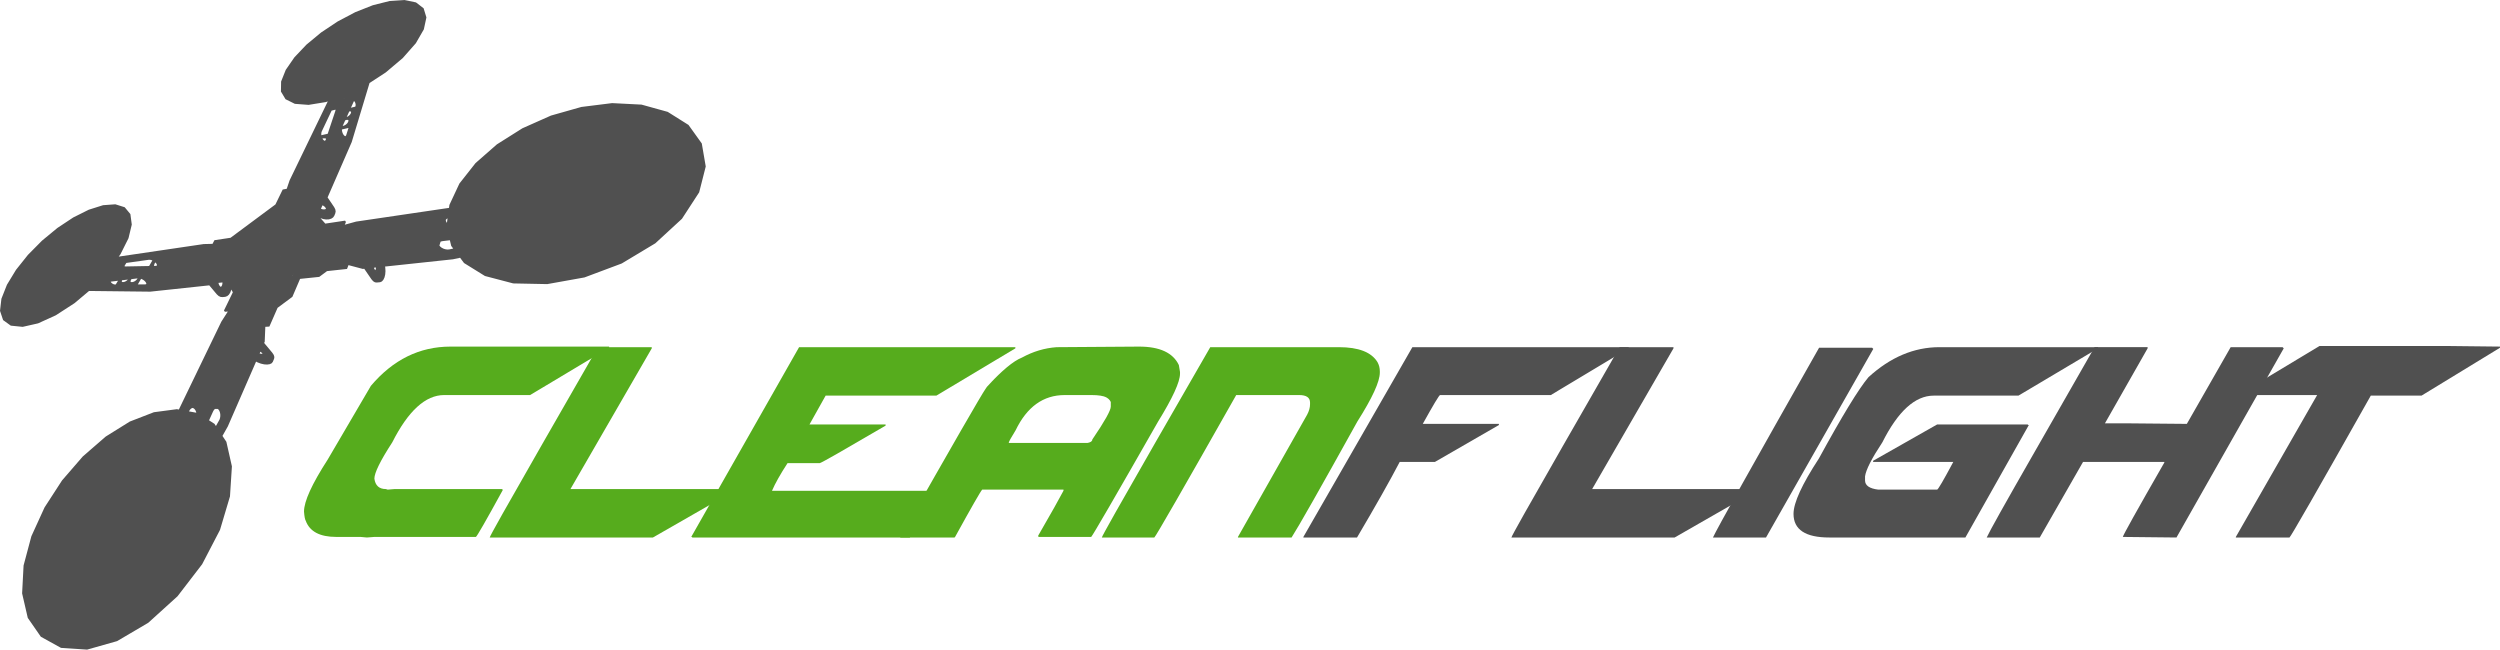
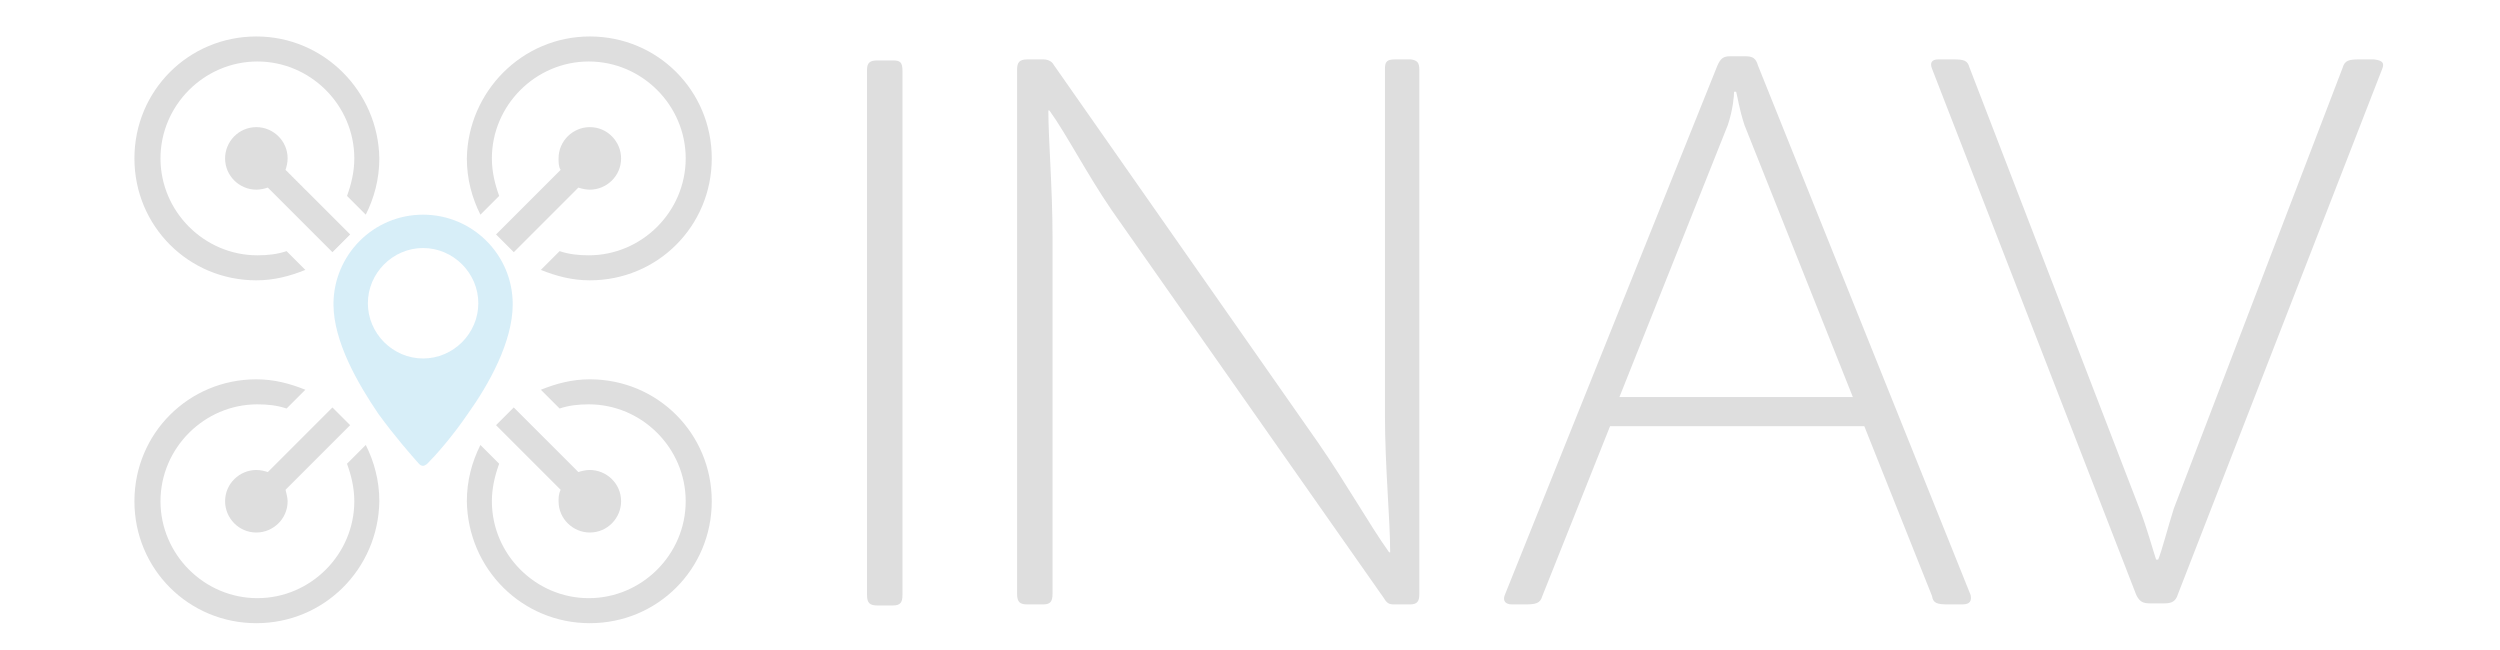
- <svg xmlns="http://www.w3.org/2000/svg" width="84.628mm" height="21.99mm" viewBox="0 0 299.863 77.918" id="svg4057" version="1.1">
-   <defs id="defs4059" />
-   <g id="layer1" transform="translate(-10.04131,-12.48394)">
-     <path id="path3751" d="m 64.078,54.057 19.024,0 0,0.139 -9.478,5.673 -10.307,0 c -2.237,0 -4.312,1.891 -6.226,5.673 -1.43,2.202 -2.145,3.654 -2.145,4.357 0.115,0.831 0.576,1.246 1.383,1.246 l 0.208,0.068 0.831,-0.068 12.867,0 0.069,0.068 0.069,0 c -2.041,3.725 -3.125,5.615 -3.251,5.673 l -12.176,0 -0.899,0.069 -0.761,-0.069 -2.906,0 c -1.972,0 -3.194,-0.646 -3.667,-1.937 -0.092,-0.139 -0.162,-0.508 -0.208,-1.107 0,-1.222 0.945,-3.297 2.836,-6.226 l 5.188,-8.855 c 2.654,-3.136 5.836,-4.704 9.549,-4.704 z" style="fill:#56ac1d" />
-     <path id="path3753" d="m 88.217,54.126 0,0.139 -9.754,16.88 19.785,0 0,0.138 -9.893,5.673 -19.577,0 c 0,-0.139 2.075,-3.828 6.226,-11.068 l 6.71,-11.691 0.069,-0.069 6.434,0 z" style="fill:#56ac1d" />
-     <path id="path3755" d="m 131.831,54.126 0,0.139 -9.478,5.673 -13.282,0 -1.937,3.459 9.131,0 0,0.138 c -4.98,2.917 -7.609,4.416 -7.886,4.497 l -3.874,0 c -0.865,1.326 -1.487,2.433 -1.868,3.32 l 19.646,0 0.069,0.069 0.069,0 c -1.891,3.366 -2.975,5.212 -3.251,5.534 l -26.081,0 -0.069,-0.069 -0.069,0 12.937,-22.76 25.943,0 z" style="fill:#56ac1d" />
-     <path id="path3757" d="m 146.666,54.057 c 2.479,0 4.07,0.738 4.773,2.214 l 0.139,0.83 0,0.208 c 0,0.979 -0.876,2.894 -2.629,5.741 -5.154,9.028 -7.829,13.641 -8.025,13.836 l -6.364,0 3.113,-5.673 -9.823,0 c -0.185,0.185 -1.269,2.076 -3.251,5.673 l -0.069,0.069 -6.503,0 0,-0.069 c 6.318,-11.126 9.777,-17.121 10.377,-17.986 1.764,-1.937 3.17,-3.113 4.22,-3.528 1.326,-0.727 2.709,-1.142 4.151,-1.245 l 9.891,-0.07 z m -9.201,0.069 9.616,0 c 2.225,0 3.678,0.83 4.358,2.49 l 0.069,0.554 c 0,1.072 -1.107,3.379 -3.321,6.918 -2.19,3.943 -4.635,8.187 -7.333,12.729 l -0.277,0.069 -5.88,0 -0.138,-0.139 3.044,-5.326 0,-0.208 -9.893,0 c -0.173,0.173 -1.257,2.064 -3.251,5.673 l -0.346,0.069 -5.95,0 -0.069,-0.069 -0.069,0 c 6.295,-11.092 9.708,-17.018 10.238,-17.778 2.746,-3.322 5.813,-4.982 9.202,-4.982 z m -6.572,11.553 8.716,0 c 0.969,0 1.453,-0.161 1.453,-0.484 1.476,-2.167 2.213,-3.481 2.213,-3.942 l 0,-0.554 c -0.253,-0.554 -0.922,-0.83 -2.006,-0.83 l -3.943,0 c -2.64,-10e-4 -4.784,1.936 -6.433,5.81 z m 0.139,-0.069 9.824,0 c 1.66,-2.582 2.49,-4.035 2.49,-4.357 l 0,-0.277 c 0,-0.737 -0.784,-1.106 -2.352,-1.106 l -3.251,0 c -2.56,0 -4.52,1.406 -5.88,4.22 -0.554,0.886 -0.831,1.394 -0.831,1.52 z" style="fill:#56ac1d" />
-     <path id="path3759" d="m 170.633,54.126 c 2.364,0 3.909,0.6 4.635,1.799 0.184,0.335 0.277,0.703 0.277,1.106 l 0,0.139 c 0,1.084 -0.899,3.044 -2.698,5.88 -4.427,7.979 -7.056,12.614 -7.886,13.905 l -6.434,0 0,-0.069 8.301,-14.666 c 0.23,-0.438 0.346,-0.853 0.346,-1.245 l 0,-0.207 c 0,-0.6 -0.438,-0.899 -1.314,-0.899 l -7.541,0 c -6.376,11.265 -9.65,16.96 -9.823,17.087 l -6.295,0 c 0,-0.139 2.145,-3.943 6.434,-11.414 l 6.572,-11.415 15.426,0 z" style="fill:#56ac1d" />
-     <path id="path3761" d="m 179.45,54.126 25.942,0 0,0.139 -9.339,5.604 -13.282,0 c -0.104,0 -0.796,1.153 -2.076,3.459 l 9.132,0 0,0.138 -7.679,4.428 -4.22,0 c -1.142,2.19 -2.848,5.212 -5.119,9.062 l -6.434,0 0,-0.069 13.075,-22.761 z" style="fill:#505050" />
-     <path id="path3763" d="m 210.767,54.126 0,0.139 -9.754,16.88 19.785,0 0,0.138 -9.893,5.673 -19.578,0 c 0,-0.139 2.075,-3.828 6.226,-11.068 l 6.71,-11.691 0.069,-0.069 6.435,0 z" style="fill:#505050" />
-     <path id="path3765" d="m 228.231,54.196 6.364,0 0.138,0.139 -12.867,22.621 -6.364,0 c 0.45,-1.004 4.693,-8.591 12.729,-22.76 z" style="fill:#505050" />
-     <path id="path3767" d="m 242.669,54.126 19.024,0 0,0.139 -9.547,5.673 -10.169,0 c -2.226,0 -4.278,1.867 -6.157,5.604 -1.28,1.937 -1.971,3.297 -2.075,4.081 l 0,0.484 c 0,0.611 0.53,0.98 1.591,1.106 l 7.056,0 c 0.115,-0.011 0.761,-1.118 1.937,-3.32 l -9.616,0 0,-0.139 7.679,-4.357 10.861,0 0.069,0.068 0.069,0 -7.61,13.49 -16.326,0 c -2.859,0 -4.289,-0.945 -4.289,-2.836 0,-1.326 1.015,-3.54 3.044,-6.642 2.79,-5.107 4.773,-8.359 5.949,-9.754 2.629,-2.398 5.466,-3.597 8.51,-3.597 z" style="fill:#505050" />
-     <path id="path3769" d="m 267.639,54.126 0,0.139 -5.119,8.993 2.421,0 7.402,0.069 5.258,-9.201 6.226,0 0.139,0.139 -12.867,22.69 -0.069,0 -6.364,-0.069 c 0,-0.161 1.66,-3.136 4.98,-8.924 l 0,-0.069 -9.754,0 -5.189,9.062 -6.364,0 c 0.312,-0.703 2.156,-4.001 5.534,-9.893 l 7.403,-12.937 6.363,0 z" style="fill:#505050" />
-     <path id="path3771" d="m 303.885,53.988 6.019,0.068 0,0.139 -9.408,5.742 -6.088,0 c -6.398,11.345 -9.65,17.018 -9.754,17.018 l -6.434,0 0,-0.069 9.754,-17.018 -9.27,0 0,-0.139 9.547,-5.741 15.634,0 z" style="fill:#505050" />
-     <path id="path3773" d="m 11.336,51.545 1.424,0.144 1.846,-0.419 2.13,-0.969 2.24,-1.451 1.745,-1.466 7.338,0.084 7.081,-0.757 0.905,1.078 0.22,0.202 0.242,0.112 0.247,0.014 0.299,-0.028 0.234,-0.083 0.206,-0.174 0.165,-0.253 0.113,-0.314 0.008,-0.056 0.188,0.334 -1.067,2.194 0.122,0.144 0.346,-0.028 -0.747,1.163 -0.031,0.049 -0.151,0.311 -4.947,10.231 -0.238,-0.043 -2.756,0.365 -2.889,1.119 -2.885,1.797 -2.75,2.386 -2.489,2.873 -2.1,3.24 -1.582,3.462 -0.936,3.509 -0.174,3.345 0.678,2.936 1.568,2.263 2.419,1.336 3.13,0.207 3.597,-1.018 3.736,-2.198 3.512,-3.181 2.953,-3.843 2.143,-4.121 1.197,-4.019 0.231,-3.598 -0.664,-2.946 -0.469,-0.708 0.641,-1.137 3.39,-7.776 0.184,0.096 0.396,0.147 0.391,0.089 0.362,0.021 0.305,-0.043 0.229,-0.108 0.137,-0.166 0.156,-0.372 0.035,-0.213 -0.071,-0.246 -0.172,-0.262 -0.981,-1.177 0.065,-0.149 0.073,-1.788 0.477,-0.03 0.015,-0.013 0.98,-2.238 1.774,-1.317 0.922,-2.153 2.301,-0.239 0.933,-0.693 2.384,-0.258 0.017,-0.011 0.174,-0.449 1.717,0.456 0.172,-0.018 0.862,1.257 0.207,0.236 0.222,0.133 0.222,0.022 0.394,-0.037 0.206,-0.09 0.177,-0.194 0.137,-0.285 0.087,-0.356 0.032,-0.403 -0.025,-0.423 -0.024,-0.127 8.141,-0.87 0.858,-0.183 0.473,0.63 2.51,1.556 3.391,0.89 4.08,0.083 4.469,-0.802 4.466,-1.673 4.03,-2.42 3.194,-2.942 2.064,-3.173 0.788,-3.1 -0.474,-2.76 -1.595,-2.223 -2.494,-1.568 -3.138,-0.869 -3.529,-0.18 -3.688,0.461 -3.645,1.033 -3.428,1.525 -3.061,1.93 -2.56,2.243 -1.936,2.457 -1.198,2.561 -0.05,0.357 -10.803,1.594 -0.336,0.05 -0.055,0.015 -1.302,0.357 0.134,-0.328 -0.106,-0.157 -2.368,0.355 -0.576,-0.656 0.319,0.107 0.352,0.054 0.329,-0.014 0.285,-0.081 0.221,-0.143 0.141,-0.195 0.119,-0.282 0.052,-0.236 -0.042,-0.26 -0.134,-0.266 -0.791,-1.17 2.894,-6.639 2.136,-7.082 1.945,-1.269 2.045,-1.729 1.562,-1.772 0.962,-1.666 0.308,-1.431 -0.335,-1.098 -0.917,-0.705 -1.4,-0.288 -1.765,0.122 -2.003,0.503 -2.115,0.836 -2.107,1.112 -1.987,1.322 -1.763,1.461 -1.443,1.523 -1.037,1.503 -0.557,1.397 -0.019,1.202 0.55,0.919 1.119,0.554 1.644,0.126 2.075,-0.338 0.229,-0.078 -4.462,9.227 -0.114,0.235 -0.016,0.047 -0.331,0.972 -0.477,0.089 -0.013,0.011 -0.865,1.779 -5.385,3.997 -1.93,0.289 -0.232,0.439 -1.007,0.025 -0.049,0.001 -0.254,0.037 -9.935,1.466 0.21,-0.291 0.958,-1.912 0.393,-1.637 -0.167,-1.26 -0.682,-0.82 -1.122,-0.354 -1.47,0.108 -1.717,0.542 -1.862,0.93 -1.903,1.26 -1.844,1.521 -1.686,1.703 -1.433,1.797 -1.089,1.791 -0.662,1.677 -0.168,1.45 0.37,1.109 0.925,0.669 z m 41.352,-26.378 -0.022,0.071 -0.012,0.039 -0.52,0.127 0.35,-0.771 0.016,-0.024 0.003,10e-4 0.052,0.045 0.048,0.065 0.04,0.081 0.03,0.091 0.018,0.096 0.005,0.094 -0.008,0.085 z m -0.757,0.685 0.068,-0.009 0.101,0.013 0.043,0.022 0.009,0.047 -0.016,0.101 -0.048,0.109 -0.077,0.109 -0.101,0.102 -0.118,0.088 -0.126,0.068 -0.035,0.012 0.3,-0.662 z m -0.361,1.02 0.117,-0.014 0.1,0.015 0.037,0.021 0.01,0.056 -0.018,0.103 -0.05,0.111 -0.079,0.111 -0.102,0.103 -0.119,0.088 -0.127,0.067 -0.126,0.042 -0.067,0.008 0.304,-0.669 0.12,-0.042 z m -2.542,10.714 -0.13,0.017 -0.144,-0.011 -0.147,-0.039 -0.068,-0.031 0.179,-0.409 0.093,0.042 0.127,0.086 0.102,0.101 0.07,0.109 0.027,0.089 -0.109,0.046 z m 1.109,4.965 -0.004,0.009 -0.013,0.002 0.017,-0.011 z m 5.187,2.429 -0.089,0.018 -0.021,-0.006 0.11,-0.012 z m -0.204,-0.263 -0.046,0.137 -0.025,0.039 -0.08,-0.112 -0.067,-0.146 -0.011,-0.038 0.248,-0.027 -0.019,0.147 z m -13.821,9.968 0.129,0.103 0.096,0.109 0.009,0.016 -0.12,0.008 -0.156,-0.019 -0.076,-0.021 0.092,-0.21 0.026,0.014 z m 3.796,-9.149 0.032,-0.028 0.036,-0.023 0.007,-0.003 -0.008,0.01 -0.033,0.028 -0.036,0.023 -0.007,0.003 0.009,-0.01 z m 0.093,-0.209 0.019,0.017 0.008,0.019 -0.027,-0.036 z m -0.132,-3.797 -0.016,-0.013 -0.01,-0.022 0.026,0.035 z m 3.529,-12.84 -0.008,-0.168 0.018,-0.153 0.042,-0.129 1.18,-2.489 0.463,-0.114 0.002,0.04 -0.009,0.084 -0.023,0.07 -0.902,2.698 -0.762,0.173 -10e-4,-0.012 z m 2.692,-4.443 0.041,0.054 0.002,0.016 -0.043,-0.07 z m -2.168,5.001 -0.063,0.096 -0.039,0.027 -0.074,-0.024 -0.096,-0.074 -0.089,-0.111 -0.029,-0.055 0.045,-0.016 0.135,-0.015 0.146,0.011 0.108,0.027 -0.044,0.134 z m -4.062,10.597 -0.013,-0.01 -0.01,-0.021 0.023,0.031 z m 18.601,-0.637 -0.066,-0.084 -0.062,-0.156 -0.005,-0.117 0.109,-0.117 0.099,-0.055 -0.075,0.529 z m -11.984,-14.913 -10e-4,-0.002 0.002,-10e-4 -10e-4,0.003 z m -8.043,18.954 0.019,0.016 0.007,0.018 -0.026,-0.034 z m -0.175,-3.83 -0.015,-0.012 -0.009,-0.021 0.024,0.033 z m -3.727,4.323 0.017,0.016 0.003,0.009 -0.02,-0.025 z m 1.568,0.56 0.004,0.011 -0.022,-0.028 0.018,0.017 z m -1.472,-2.239 0.016,0.015 0.004,0.011 -0.02,-0.026 z m -7.105,19.765 0.017,-0.036 0.107,-0.174 0.132,-0.128 0.148,-0.074 0.021,-0.002 0.102,0.031 0.135,0.102 0.111,0.152 0.08,0.191 0.019,0.097 -0.872,-0.159 z m 3.055,1.491 -0.65,-0.417 0.484,-1.068 0.105,-0.179 0.12,-0.121 0.344,0.004 0.058,0.045 0.111,0.155 0.08,0.196 0.044,0.223 0.005,0.235 -0.034,0.231 -0.071,0.212 -0.422,0.748 -0.174,-0.264 z m 4.9,-13.732 -0.01,10e-4 0.015,-0.013 -0.005,0.012 z m 23.496,-7.608 0.24,0.319 -0.515,0.11 -0.22,0.004 -0.229,-0.036 -0.222,-0.074 -0.201,-0.107 -0.165,-0.132 -0.104,-0.13 0.14,-0.459 0.038,-0.02 0.197,-0.046 0.879,-0.107 0.162,0.678 z m -15.024,-4.314 -0.044,0.089 0.044,-0.102 0,0.013 z m 1.919,-9.537 -0.006,-0.115 0.791,-0.181 -0.276,0.869 -0.061,0.097 -0.033,0.024 -0.069,-0.023 -0.095,-0.076 -0.088,-0.114 -0.074,-0.144 -0.056,-0.164 -0.033,-0.173 z m -9.599,12.093 0.007,0.017 -0.023,-0.031 0.016,0.014 z m -0.238,0.204 -0.017,-0.014 -0.008,-0.021 0.025,0.035 z m -4.97,6.013 -0.002,-0.024 0.47,-0.051 0.004,0.05 -0.013,0.151 -0.038,0.138 -0.062,0.115 -0.075,0.078 -0.004,-10e-4 -0.095,-0.071 -0.082,-0.105 -0.063,-0.131 -0.04,-0.149 z m -8.366,-2.793 0.134,-0.002 0.151,0.028 0.145,0.052 -0.387,0.668 -2.751,0.052 -0.072,10e-4 -0.082,-0.016 -0.059,-0.021 0.232,-0.385 2.689,-0.377 z m 0.85,0.374 0.083,0.115 0.045,0.112 0.003,0.076 -0.029,0.023 -0.107,0.031 -0.21,0.004 0.003,-0.056 0.032,-0.144 0.055,-0.126 0.068,-0.091 0.057,0.056 z m -4.607,0.007 -0.005,-0.002 -0.009,-0.014 0.014,0.016 z m 3.439,2.541 -0.108,0.029 -0.885,0.003 0.388,-0.669 0.076,0.027 0.157,0.082 0.142,0.1 0.118,0.112 0.086,0.115 0.047,0.111 0.004,0.071 -0.025,0.019 z m -3.763,0.04 -0.083,-0.017 -0.088,-0.032 -0.086,-0.045 -0.079,-0.055 -0.067,-0.062 -0.05,-0.064 -0.029,-0.061 0.019,-0.006 0.853,-0.104 -0.268,0.446 -0.05,0 -0.072,0 z m 0.826,-0.34 -0.008,-0.005 -0.047,-0.067 0.055,0.072 z m 1.05,0.002 -0.008,-0.005 -0.047,-0.068 0.055,0.073 z m 0.847,-0.367 -0.079,0.11 -0.103,0.102 -0.12,0.088 -0.128,0.067 -0.128,0.042 -0.118,0.013 -0.101,-0.016 -0.036,-0.02 -0.01,-0.057 0.019,-0.103 0.051,-0.109 0.039,-0.054 0.727,-0.089 -0.013,0.026 z m -1.24,0.207 -0.119,0.088 -0.127,0.067 -0.127,0.042 -0.117,0.014 -0.1,-0.015 -0.035,-0.019 -0.009,-0.056 0.019,-0.101 0.012,-0.027 0.695,-0.085 -0.092,0.092 z" style="fill:#505050" />
+ <svg xmlns="http://www.w3.org/2000/svg" version="1.1" id="svg4057" x="0px" y="0px" viewBox="-1129 69.7 239.9 62.3" style="enable-background:new -1129 69.7 239.9 62.3;" xml:space="preserve">
+   <style type="text/css">
+ 	.st0{opacity:0.2;}
+ 	.st1{fill:#58585A;}
+ 	.st2{opacity:0.2;fill:#37A8DB;}
+ </style>
+   <g class="st0">
+     <path class="st1" d="M-1044.8,75.5h1.5c0.7,0,0.9,0.2,0.9,1v50.3c0,0.7-0.2,1-0.9,1h-1.5c-0.7,0-1-0.2-1-1V76.4   C-1045.8,75.7-1045.5,75.5-1044.8,75.5z" />
+     <path class="st1" d="M-992.8,76.4v50.3c0,0.7-0.2,1-0.9,1h-1.5c-0.5,0-0.7-0.1-1-0.6l-26.1-37.2c-2.4-3.5-4.4-7.4-6-9.6h-0.1   c0,2.8,0.4,7.5,0.4,12.1v34.3c0,0.7-0.2,1-0.9,1h-1.5c-0.7,0-1-0.2-1-1V76.4c0-0.7,0.2-1,1-1h1.5c0.6,0,0.9,0.3,1,0.5l25.4,36.3   c2.7,3.9,5,8,6.8,10.5h0.1c0-3.2-0.5-8.2-0.5-13.2V76.3c0-0.7,0.2-0.9,1-0.9h1.5C-993,75.5-992.8,75.7-992.8,76.4z" />
+     <path class="st1" d="M-940.7,127.7h-1.3c-1.1,0-1.5-0.1-1.6-0.8l-6.5-16.3h-24.4l-6.5,16.3c-0.2,0.7-0.6,0.8-1.7,0.8h-1.2   c-0.7,0-0.9-0.4-0.7-0.9l20.4-50.8c0.3-0.7,0.6-0.9,1.2-0.9h1.5c0.7,0,1,0.2,1.2,0.9l20.4,50.8   C-939.8,127.3-939.9,127.7-940.7,127.7z M-962.4,78.5h-0.2c0,0.4-0.1,1.7-0.6,3.2l-10.4,26.1h22.4l-10.4-26.1   C-962.1,80.2-962.3,78.8-962.4,78.5z" />
+     <path class="st1" d="M-900.4,76.3l-19.6,50.4c-0.2,0.7-0.6,0.9-1.3,0.9h-1.4c-0.7,0-1-0.2-1.3-0.8l-19.6-50.5   c-0.2-0.5-0.1-0.9,0.6-0.9h1.4c1.1,0,1.4,0.1,1.6,0.8l16.3,42.3c0.7,1.8,1.3,4,1.6,4.9h0.2c0.4-1,0.9-3,1.5-4.9l16.2-42.3   c0.2-0.7,0.6-0.8,1.6-0.8h1.4C-900.3,75.5-900.2,75.8-900.4,76.3z" />
  </g>
+   <path class="st2" d="M-1088.8,114.2c0.1,0.1,0.2,0.2,0.4,0.2c0.1,0,0.3-0.1,0.4-0.2c0.8-0.8,2.4-2.6,3.9-4.8c2-2.8,4.3-6.9,4.3-10.5  c0-4.8-3.9-8.6-8.6-8.6c-4.8,0-8.6,3.9-8.6,8.6c0,3.6,2.4,7.7,4.3,10.5C-1091.1,111.6-1089.6,113.3-1088.8,114.2L-1088.8,114.2z   M-1088.4,93.5c2.9,0,5.3,2.4,5.3,5.3c0,2.9-2.4,5.3-5.3,5.3c-2.9,0-5.3-2.4-5.3-5.3C-1093.7,95.9-1091.3,93.5-1088.4,93.5  L-1088.4,93.5z M-1088.4,93.5" />
+   <g class="st0">
+     <g>
+       <g>
+         <path class="st1" d="M-1101.4,84.9c0-1.7-1.4-3-3-3c-1.7,0-3,1.4-3,3c0,1.7,1.4,3,3,3c0.4,0,0.8-0.1,1.1-0.2l6.2,6.2l1.7-1.7     l-6.2-6.2C-1101.5,85.7-1101.4,85.3-1101.4,84.9z" />
+         <path class="st1" d="M-1104.4,73.2c-6.5,0-11.7,5.2-11.7,11.7s5.2,11.7,11.7,11.7c1.7,0,3.2-0.4,4.7-1l-1.8-1.8     c-0.9,0.3-1.8,0.4-2.8,0.4c-5.1,0-9.3-4.2-9.3-9.3s4.2-9.3,9.3-9.3c5.1,0,9.3,4.2,9.3,9.3c0,1.3-0.3,2.5-0.7,3.6l1.8,1.8     c0.8-1.6,1.3-3.4,1.3-5.4C-1092.7,78.5-1097.9,73.2-1104.4,73.2z" />
+       </g>
+       <g>
+         <path class="st1" d="M-1075.4,84.9c0-1.7,1.4-3,3-3c1.7,0,3,1.4,3,3c0,1.7-1.4,3-3,3c-0.4,0-0.8-0.1-1.1-0.2l-6.2,6.2l-1.7-1.7     l6.2-6.2C-1075.4,85.7-1075.4,85.3-1075.4,84.9z" />
+         <path class="st1" d="M-1072.4,73.2c6.5,0,11.7,5.2,11.7,11.7s-5.2,11.7-11.7,11.7c-1.7,0-3.2-0.4-4.7-1l1.8-1.8     c0.9,0.3,1.8,0.4,2.8,0.4c5.1,0,9.3-4.2,9.3-9.3s-4.2-9.3-9.3-9.3c-5.1,0-9.3,4.2-9.3,9.3c0,1.3,0.3,2.5,0.7,3.6l-1.8,1.8     c-0.8-1.6-1.3-3.4-1.3-5.4C-1084.1,78.5-1078.9,73.2-1072.4,73.2z" />
+       </g>
+     </g>
+     <g>
+       <path class="st1" d="M-1101.4,117.8c0,1.7-1.4,3-3,3c-1.7,0-3-1.4-3-3c0-1.7,1.4-3,3-3c0.4,0,0.8,0.1,1.1,0.2l6.2-6.2l1.7,1.7    l-6.2,6.2C-1101.5,117.1-1101.4,117.5-1101.4,117.8z" />
+       <path class="st1" d="M-1104.4,129.5c-6.5,0-11.7-5.2-11.7-11.7s5.2-11.7,11.7-11.7c1.7,0,3.2,0.4,4.7,1l-1.8,1.8    c-0.9-0.3-1.8-0.4-2.8-0.4c-5.1,0-9.3,4.2-9.3,9.3c0,5.1,4.2,9.3,9.3,9.3c5.1,0,9.3-4.2,9.3-9.3c0-1.3-0.3-2.5-0.7-3.6l1.8-1.8    c0.8,1.6,1.3,3.4,1.3,5.4C-1092.7,124.3-1097.9,129.5-1104.4,129.5z" />
+     </g>
+     <g>
+       <path class="st1" d="M-1075.4,117.8c0,1.7,1.4,3,3,3c1.7,0,3-1.4,3-3c0-1.7-1.4-3-3-3c-0.4,0-0.8,0.1-1.1,0.2l-6.2-6.2l-1.7,1.7    l6.2,6.2C-1075.4,117.1-1075.4,117.5-1075.4,117.8z" />
+       <path class="st1" d="M-1072.4,129.5c6.5,0,11.7-5.2,11.7-11.7s-5.2-11.7-11.7-11.7c-1.7,0-3.2,0.4-4.7,1l1.8,1.8    c0.9-0.3,1.8-0.4,2.8-0.4c5.1,0,9.3,4.2,9.3,9.3c0,5.1-4.2,9.3-9.3,9.3c-5.1,0-9.3-4.2-9.3-9.3c0-1.3,0.3-2.5,0.7-3.6l-1.8-1.8    c-0.8,1.6-1.3,3.4-1.3,5.4C-1084.1,124.3-1078.9,129.5-1072.4,129.5z" />
+     </g>
+   </g>
+   <path class="st2" d="M-937.4,116.4" />
</svg>
